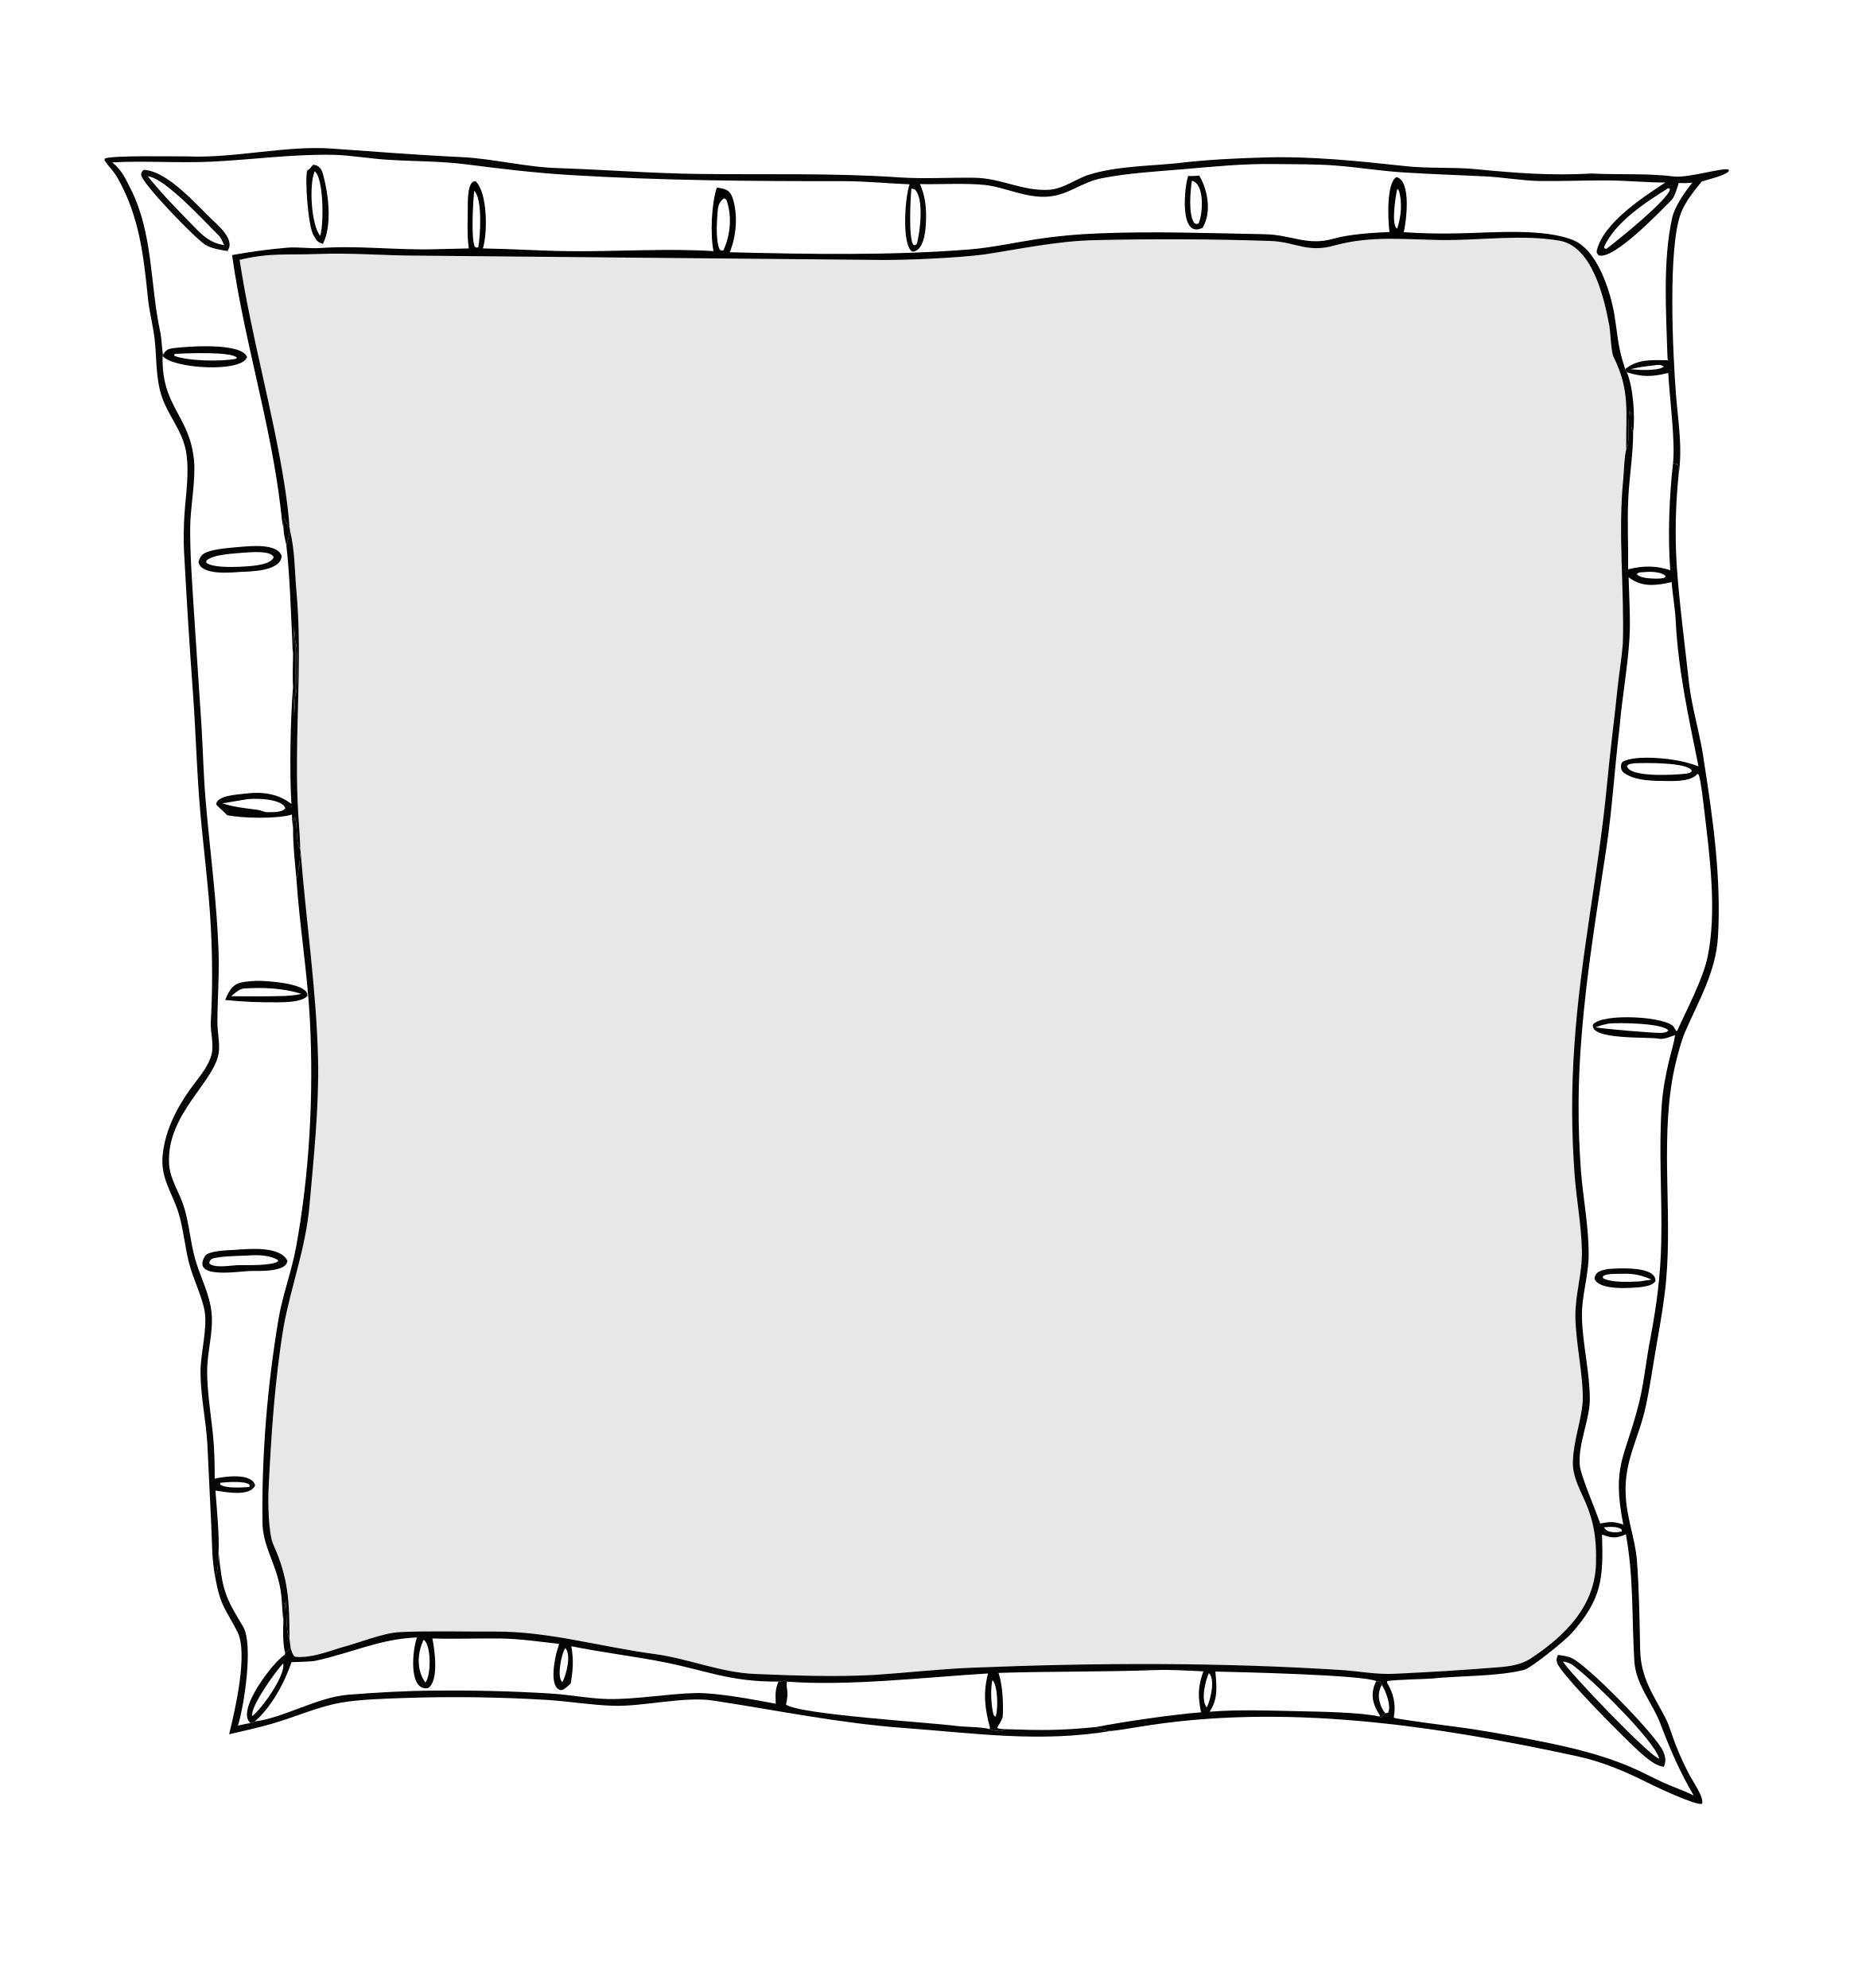
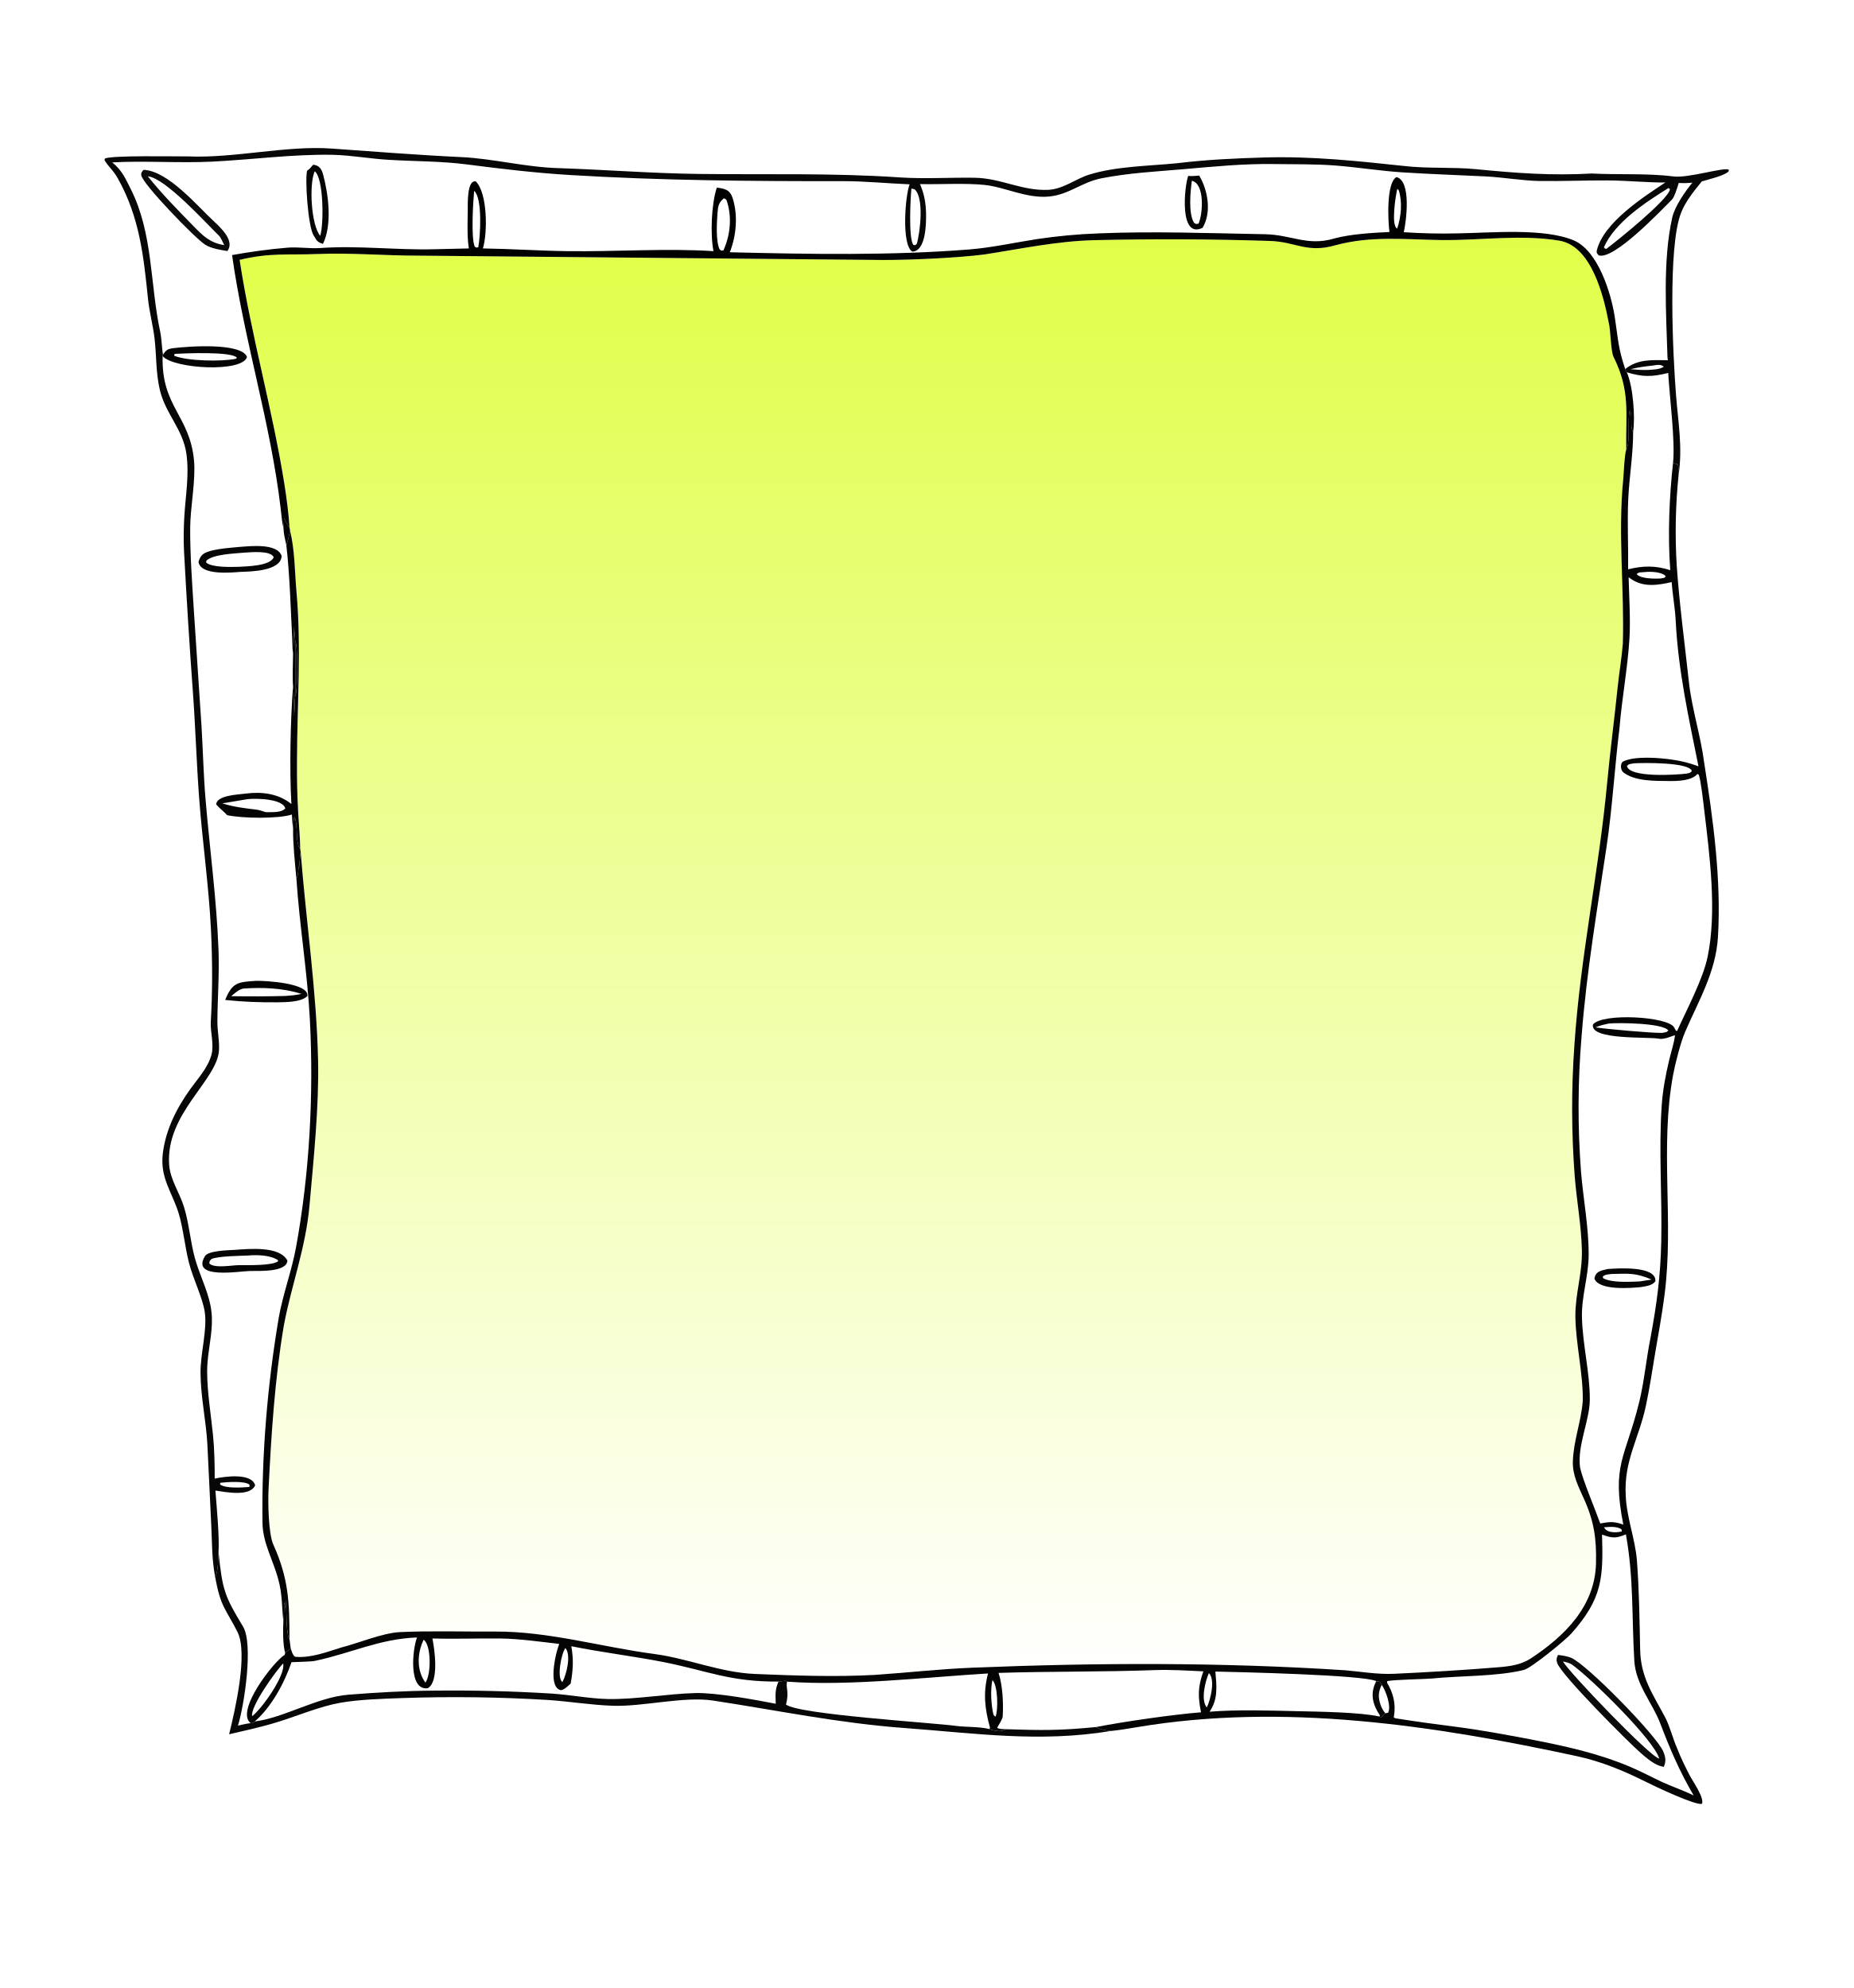
<svg xmlns="http://www.w3.org/2000/svg" preserveAspectRatio="none" overflow="visible" style="display: block;" width="155.384" height="166.709" viewBox="0 0 155.384 166.709" fill="none">
  <g id="grunge frame">
-     <path id="Vector" d="M116.493 19.454C116.368 18.555 116.212 15.3 117.088 14.849C118.341 15.187 117.909 18.522 117.693 19.472C119.209 19.574 120.73 19.607 122.249 19.569C125.062 19.525 129.507 19.096 132.004 20.185C133.983 21.08 135.062 24.544 135.373 26.526C135.665 28.383 135.641 29.128 136.257 30.949C136.296 31.036 136.338 31.154 136.392 31.222C136.916 32.394 137.105 34.929 136.923 36.206C136.615 35.868 136.92 34.775 136.642 34.433C136.431 35.062 136.702 37.168 136.343 37.701C136.178 38.264 136.155 39.56 136.091 40.203C135.636 44.793 136.196 49.402 136.057 53.992C135.959 55.21 135.748 56.423 135.623 57.637C135.346 60.33 134.989 63.031 134.736 65.724C134.043 73.097 132.491 80.222 131.998 87.628C131.735 91.298 131.744 94.982 132.026 98.651C132.191 100.737 132.57 102.686 132.624 104.805C132.675 106.818 132.064 108.46 132.08 110.387C132.098 112.634 132.749 115.277 132.7 117.483C132.569 119.213 131.916 120.827 131.869 122.576C131.838 123.727 132.354 124.694 132.816 125.73C133.652 127.585 133.858 129.075 133.808 131.103C133.722 134.699 131.177 137.204 128.357 139.063C127.542 139.6 126.61 139.732 125.664 139.809C122.747 140.05 119.818 140.222 116.894 140.36C115.515 140.425 114.141 140.185 112.772 140.064C102.355 139.385 91.918 139.426 81.491 139.85C78.751 139.962 76.035 140.273 73.302 140.456C70.002 140.636 66.583 140.511 63.28 140.373C60.416 140.257 57.657 139.069 54.861 138.7C50.43 138.116 45.988 136.791 41.495 136.819C38.931 136.835 36.087 136.743 33.537 136.864C32.085 136.933 30.035 137.796 28.612 138.155C27.374 138.541 26.066 139.047 24.78 138.936C24.572 138.918 24.415 138.364 24.37 138.221C24.34 137.957 24.306 137.695 24.268 137.433C24.269 134.357 24.195 132.362 22.916 129.526C22.5 128.603 22.462 125.983 22.515 124.883C22.738 120.326 23.033 115.702 23.789 111.195C24.418 107.78 25.629 104.693 25.948 101.093C26.291 97.21 26.753 92.79 26.667 88.9C26.539 83.105 25.663 77.254 25.206 71.438L25.168 71.172C25.168 70.314 25.048 69.061 25 68.171C24.919 66.713 24.886 65.252 24.9 63.792C24.911 59.036 25.28 54.365 24.855 49.597C24.703 47.894 24.727 46.183 24.32 44.504C24.319 44.448 24.283 44.292 24.271 44.231C24.061 43.993 23.98 43.734 23.814 43.454C23.801 43.723 23.794 44.033 23.765 44.297C23.646 43.836 23.59 43.145 23.534 42.661C22.698 35.5 20.461 28.538 19.457 21.39C20.917 21.125 22.575 20.895 24.058 20.773C24.95 20.688 25.955 20.862 26.839 20.8C30.056 20.573 33.229 20.985 36.447 20.9C37.401 20.875 38.355 20.856 39.309 20.833C39.255 20.489 39.222 20.141 39.21 19.793C39.19 19.087 39.204 18.342 39.217 17.634C39.226 17.135 39.13 15.075 39.888 15.214C40.879 16.167 40.888 19.523 40.486 20.832C42.865 20.868 45.2 21.03 47.607 21.062C51.541 21.114 55.939 20.807 59.818 21.061C59.543 19.648 59.639 17.119 60.099 15.729C60.771 15.832 61.2 15.886 61.438 16.653C61.879 18.07 61.736 19.784 61.185 21.153C67.798 21.316 74.726 21.441 81.311 20.915C83.106 20.771 85.143 20.329 86.95 20.049C88.661 19.793 90.384 19.634 92.111 19.571C96.699 19.378 101.47 19.558 106.062 19.642C108.251 19.683 109.587 20.648 111.799 20.018C113.17 19.627 115.078 19.524 116.493 19.454ZM60.099 15.729C59.639 17.119 59.543 19.648 59.818 21.061C55.939 20.807 51.541 21.114 47.607 21.062C45.2 21.03 42.865 20.868 40.486 20.832C40.888 19.523 40.879 16.167 39.888 15.214C39.13 15.075 39.226 17.135 39.217 17.634C39.204 18.342 39.19 19.087 39.21 19.793C39.222 20.141 39.255 20.489 39.309 20.833C38.355 20.856 37.401 20.875 36.447 20.9C33.229 20.985 30.056 20.573 26.839 20.8C25.955 20.862 24.95 20.688 24.058 20.773C22.575 20.895 20.917 21.125 19.457 21.39C20.461 28.538 22.698 35.5 23.534 42.661C23.59 43.145 23.646 43.836 23.765 44.297C23.794 44.033 23.801 43.723 23.814 43.454C23.98 43.734 24.061 43.993 24.271 44.231C24.214 43.152 24.011 41.653 23.84 40.575C22.838 34.284 21.048 28.099 20.089 21.79C22.665 21.176 24.103 21.4 26.584 21.301C29.48 21.186 32.183 21.436 35.038 21.437L74.068 21.801C76.316 21.805 80.266 21.627 82.506 21.341C85.581 20.87 88.605 20.216 91.73 20.14C96.624 20.023 101.578 20.045 106.473 20.204C108.653 20.275 109.583 21.26 111.985 20.56C114.964 19.755 117.861 20.087 120.892 20.131C124.129 20.164 127.55 19.639 130.752 20.184C133.438 20.641 134.451 24.827 134.878 27.057C135.04 27.673 135.041 29.446 135.28 29.926C136.709 32.804 136.292 34.616 136.343 37.701C136.702 37.168 136.431 35.062 136.642 34.433C136.92 34.775 136.615 35.868 136.923 36.206C137.105 34.929 136.916 32.394 136.392 31.222C136.338 31.154 136.296 31.036 136.257 30.949C135.641 29.128 135.665 28.383 135.373 26.526C135.062 24.544 133.983 21.08 132.004 20.185C129.507 19.096 125.062 19.525 122.249 19.569C120.73 19.607 119.209 19.574 117.693 19.472C117.909 18.522 118.341 15.187 117.088 14.849C116.212 15.3 116.368 18.555 116.493 19.454C115.078 19.524 113.17 19.627 111.799 20.018C109.587 20.648 108.251 19.683 106.062 19.642C101.47 19.558 96.699 19.378 92.111 19.571C90.384 19.634 88.661 19.793 86.95 20.049C85.143 20.329 83.106 20.771 81.311 20.915C74.726 21.441 67.798 21.316 61.185 21.153C61.736 19.784 61.879 18.07 61.438 16.653C61.2 15.886 60.771 15.832 60.099 15.729Z" fill="#E7E7E7" />
+     <path id="Vector" d="M116.493 19.454C116.368 18.555 116.212 15.3 117.088 14.849C118.341 15.187 117.909 18.522 117.693 19.472C119.209 19.574 120.73 19.607 122.249 19.569C125.062 19.525 129.507 19.096 132.004 20.185C133.983 21.08 135.062 24.544 135.373 26.526C135.665 28.383 135.641 29.128 136.257 30.949C136.296 31.036 136.338 31.154 136.392 31.222C136.916 32.394 137.105 34.929 136.923 36.206C136.615 35.868 136.92 34.775 136.642 34.433C136.431 35.062 136.702 37.168 136.343 37.701C136.178 38.264 136.155 39.56 136.091 40.203C135.636 44.793 136.196 49.402 136.057 53.992C135.959 55.21 135.748 56.423 135.623 57.637C135.346 60.33 134.989 63.031 134.736 65.724C134.043 73.097 132.491 80.222 131.998 87.628C131.735 91.298 131.744 94.982 132.026 98.651C132.191 100.737 132.57 102.686 132.624 104.805C132.675 106.818 132.064 108.46 132.08 110.387C132.098 112.634 132.749 115.277 132.7 117.483C132.569 119.213 131.916 120.827 131.869 122.576C131.838 123.727 132.354 124.694 132.816 125.73C133.652 127.585 133.858 129.075 133.808 131.103C133.722 134.699 131.177 137.204 128.357 139.063C127.542 139.6 126.61 139.732 125.664 139.809C122.747 140.05 119.818 140.222 116.894 140.36C115.515 140.425 114.141 140.185 112.772 140.064C102.355 139.385 91.918 139.426 81.491 139.85C78.751 139.962 76.035 140.273 73.302 140.456C70.002 140.636 66.583 140.511 63.28 140.373C60.416 140.257 57.657 139.069 54.861 138.7C50.43 138.116 45.988 136.791 41.495 136.819C38.931 136.835 36.087 136.743 33.537 136.864C32.085 136.933 30.035 137.796 28.612 138.155C27.374 138.541 26.066 139.047 24.78 138.936C24.572 138.918 24.415 138.364 24.37 138.221C24.34 137.957 24.306 137.695 24.268 137.433C24.269 134.357 24.195 132.362 22.916 129.526C22.5 128.603 22.462 125.983 22.515 124.883C22.738 120.326 23.033 115.702 23.789 111.195C24.418 107.78 25.629 104.693 25.948 101.093C26.291 97.21 26.753 92.79 26.667 88.9C26.539 83.105 25.663 77.254 25.206 71.438L25.168 71.172C25.168 70.314 25.048 69.061 25 68.171C24.919 66.713 24.886 65.252 24.9 63.792C24.911 59.036 25.28 54.365 24.855 49.597C24.703 47.894 24.727 46.183 24.32 44.504C24.319 44.448 24.283 44.292 24.271 44.231C24.061 43.993 23.98 43.734 23.814 43.454C23.801 43.723 23.794 44.033 23.765 44.297C23.646 43.836 23.59 43.145 23.534 42.661C22.698 35.5 20.461 28.538 19.457 21.39C20.917 21.125 22.575 20.895 24.058 20.773C24.95 20.688 25.955 20.862 26.839 20.8C30.056 20.573 33.229 20.985 36.447 20.9C37.401 20.875 38.355 20.856 39.309 20.833C39.255 20.489 39.222 20.141 39.21 19.793C39.19 19.087 39.204 18.342 39.217 17.634C39.226 17.135 39.13 15.075 39.888 15.214C40.879 16.167 40.888 19.523 40.486 20.832C42.865 20.868 45.2 21.03 47.607 21.062C51.541 21.114 55.939 20.807 59.818 21.061C59.543 19.648 59.639 17.119 60.099 15.729C60.771 15.832 61.2 15.886 61.438 16.653C61.879 18.07 61.736 19.784 61.185 21.153C67.798 21.316 74.726 21.441 81.311 20.915C83.106 20.771 85.143 20.329 86.95 20.049C88.661 19.793 90.384 19.634 92.111 19.571C96.699 19.378 101.47 19.558 106.062 19.642C108.251 19.683 109.587 20.648 111.799 20.018C113.17 19.627 115.078 19.524 116.493 19.454ZM60.099 15.729C59.639 17.119 59.543 19.648 59.818 21.061C55.939 20.807 51.541 21.114 47.607 21.062C45.2 21.03 42.865 20.868 40.486 20.832C40.888 19.523 40.879 16.167 39.888 15.214C39.13 15.075 39.226 17.135 39.217 17.634C39.204 18.342 39.19 19.087 39.21 19.793C39.222 20.141 39.255 20.489 39.309 20.833C38.355 20.856 37.401 20.875 36.447 20.9C33.229 20.985 30.056 20.573 26.839 20.8C25.955 20.862 24.95 20.688 24.058 20.773C22.575 20.895 20.917 21.125 19.457 21.39C20.461 28.538 22.698 35.5 23.534 42.661C23.59 43.145 23.646 43.836 23.765 44.297C23.794 44.033 23.801 43.723 23.814 43.454C23.98 43.734 24.061 43.993 24.271 44.231C24.214 43.152 24.011 41.653 23.84 40.575C22.838 34.284 21.048 28.099 20.089 21.79C22.665 21.176 24.103 21.4 26.584 21.301C29.48 21.186 32.183 21.436 35.038 21.437L74.068 21.801C76.316 21.805 80.266 21.627 82.506 21.341C85.581 20.87 88.605 20.216 91.73 20.14C96.624 20.023 101.578 20.045 106.473 20.204C108.653 20.275 109.583 21.26 111.985 20.56C114.964 19.755 117.861 20.087 120.892 20.131C124.129 20.164 127.55 19.639 130.752 20.184C133.438 20.641 134.451 24.827 134.878 27.057C135.04 27.673 135.041 29.446 135.28 29.926C136.709 32.804 136.292 34.616 136.343 37.701C136.702 37.168 136.431 35.062 136.642 34.433C136.92 34.775 136.615 35.868 136.923 36.206C137.105 34.929 136.916 32.394 136.392 31.222C136.338 31.154 136.296 31.036 136.257 30.949C135.641 29.128 135.665 28.383 135.373 26.526C135.062 24.544 133.983 21.08 132.004 20.185C129.507 19.096 125.062 19.525 122.249 19.569C120.73 19.607 119.209 19.574 117.693 19.472C117.909 18.522 118.341 15.187 117.088 14.849C116.212 15.3 116.368 18.555 116.493 19.454C115.078 19.524 113.17 19.627 111.799 20.018C109.587 20.648 108.251 19.683 106.062 19.642C101.47 19.558 96.699 19.378 92.111 19.571C90.384 19.634 88.661 19.793 86.95 20.049C85.143 20.329 83.106 20.771 81.311 20.915C74.726 21.441 67.798 21.316 61.185 21.153C61.736 19.784 61.879 18.07 61.438 16.653C61.2 15.886 60.771 15.832 60.099 15.729Z" fill="url(#paint0_linear_0_136)" />
    <path id="Vector_2" d="M116.493 19.454C116.368 18.555 116.212 15.3 117.088 14.849C118.341 15.187 117.909 18.522 117.693 19.472C119.209 19.574 120.73 19.607 122.249 19.569C125.062 19.525 129.507 19.096 132.004 20.185C133.983 21.08 135.062 24.544 135.373 26.526C135.665 28.383 135.641 29.128 136.257 30.949C136.296 31.036 136.338 31.154 136.392 31.222C136.916 32.394 137.105 34.929 136.923 36.206C136.615 35.868 136.92 34.775 136.642 34.433C136.431 35.062 136.702 37.168 136.343 37.701C136.292 34.616 136.709 32.804 135.28 29.926C135.041 29.446 135.04 27.673 134.878 27.057C134.451 24.827 133.438 20.641 130.752 20.184C127.55 19.639 124.129 20.164 120.892 20.131C117.861 20.087 114.964 19.755 111.985 20.56C109.583 21.26 108.653 20.275 106.473 20.204C101.578 20.045 96.624 20.023 91.73 20.14C88.605 20.216 85.581 20.87 82.506 21.341C80.266 21.627 76.316 21.805 74.068 21.801L35.038 21.437C32.183 21.436 29.48 21.186 26.584 21.301C24.103 21.4 22.665 21.176 20.089 21.79C21.048 28.099 22.838 34.284 23.84 40.575C24.011 41.653 24.214 43.152 24.271 44.231C24.061 43.993 23.98 43.734 23.814 43.454C23.801 43.723 23.794 44.033 23.765 44.297C23.646 43.836 23.59 43.145 23.534 42.661C22.698 35.5 20.461 28.538 19.457 21.39C20.917 21.125 22.575 20.895 24.058 20.773C24.95 20.688 25.955 20.862 26.839 20.8C30.056 20.573 33.229 20.985 36.447 20.9C37.401 20.875 38.355 20.856 39.309 20.833C39.255 20.489 39.222 20.141 39.21 19.793C39.19 19.087 39.204 18.342 39.217 17.634C39.226 17.135 39.13 15.075 39.888 15.214C40.879 16.167 40.888 19.523 40.486 20.832C42.865 20.868 45.2 21.03 47.607 21.062C51.541 21.114 55.939 20.807 59.818 21.061C59.543 19.648 59.639 17.119 60.099 15.729C60.771 15.832 61.2 15.886 61.438 16.653C61.879 18.07 61.736 19.784 61.185 21.153C67.798 21.316 74.726 21.441 81.311 20.915C83.106 20.771 85.143 20.329 86.95 20.049C88.661 19.793 90.384 19.634 92.111 19.571C96.699 19.378 101.47 19.558 106.062 19.642C108.251 19.683 109.587 20.648 111.799 20.018C113.17 19.627 115.078 19.524 116.493 19.454ZM60.654 20.995C61.219 19.735 61.392 18.248 60.936 16.845C60.893 16.712 60.8 16.675 60.691 16.629C60.255 16.986 60.196 17.293 60.155 17.865C60.096 18.685 60.002 20.171 60.328 20.909C60.521 21.045 60.416 21.016 60.654 20.995ZM40.098 20.734C40.278 19.833 40.462 16.591 39.751 16.009C39.666 16.886 39.479 19.963 39.8 20.676C39.979 20.795 39.883 20.768 40.098 20.734ZM117.143 19.162C117.472 18.154 117.586 16.994 117.279 15.966L117.149 15.834C117.019 16.334 116.6 18.963 117.143 19.162Z" fill="black" />
    <path id="Vector_3" d="M12.037 14.242C14.085 14.325 16.528 17.26 17.946 18.573C18.544 19.127 19.696 20.212 19.066 21.051C18.475 20.958 17.72 20.844 17.21 20.525C16.36 19.994 11.919 15.397 11.841 14.687C11.817 14.464 11.905 14.398 12.037 14.242ZM18.798 20.555C18.716 20.37 18.5 19.904 18.377 19.784C17.233 18.673 13.848 14.914 12.395 14.786C13.539 16.23 14.925 17.632 16.21 18.95C17.026 19.786 17.607 20.367 18.798 20.555Z" fill="black" fill-opacity="0.957" />
    <path id="Vector_4" d="M20.082 45.863C20.974 45.799 23.259 45.53 23.614 46.626C23.545 47.889 21.06 47.928 20.177 47.956C19.325 48.024 16.816 48.26 16.642 47.118C16.71 46.908 16.773 46.731 16.923 46.563C17.401 46.03 19.338 45.945 20.082 45.863ZM20.02 47.531C20.743 47.487 22.649 47.463 22.95 46.729C22.686 46.132 21.014 46.315 20.437 46.346C19.617 46.425 17.861 46.473 17.295 47.024L17.289 47.178C17.788 47.603 19.362 47.547 20.02 47.531Z" fill="black" fill-opacity="0.976" />
    <path id="Vector_5" d="M19.675 104.811C20.86 104.73 23.456 104.463 24.097 105.713C24.034 106.693 21.738 106.573 20.98 106.581C20.059 106.595 15.99 107.321 17.183 105.338C17.465 104.867 19.136 104.847 19.675 104.811ZM20.043 106.092C20.73 106.087 22.813 106.151 23.312 105.769L23.295 105.666C22.632 105.237 21.538 105.22 20.77 105.287C20.04 105.317 18.362 105.329 17.738 105.572C17.54 105.798 17.594 105.672 17.548 105.949C17.973 106.384 19.423 106.096 20.043 106.092Z" fill="black" fill-opacity="0.98" />
    <path id="Vector_6" d="M21.485 82.249C22.23 82.237 25.939 82.428 25.768 83.528C25.251 84.048 23.97 84.036 23.26 84.052C21.662 84.057 20.466 84.019 18.879 83.855C19.482 82.347 19.98 82.357 21.485 82.249ZM19.384 83.538C20.88 83.563 22.376 83.558 23.872 83.52C24.425 83.483 24.736 83.462 25.275 83.347C23.737 82.849 21.966 82.783 20.365 82.901C19.95 83.024 19.721 83.261 19.384 83.538Z" fill="black" fill-opacity="0.984" />
    <path id="Vector_7" d="M26.247 13.816C26.737 13.845 26.96 14.16 27.082 14.606C27.542 16.295 27.867 18.845 27.075 20.453C26.561 20.274 26.588 20.209 26.294 19.744C25.817 18.989 25.549 14.91 25.755 14.307C25.989 14.137 26.009 14.107 26.197 13.877L26.247 13.816ZM26.845 19.776C27.158 18.833 27.142 14.919 26.384 14.362C25.894 15.507 26.092 18.865 26.845 19.776Z" fill="black" fill-opacity="0.973" />
    <path id="Vector_8" d="M99.619 14.749C99.901 14.787 100.253 14.745 100.542 14.724C101.277 15.959 101.596 17.818 100.825 19.102C98.84 20.076 99.296 15.634 99.619 14.749ZM100.485 18.75C100.862 17.923 101.014 15.401 99.925 15.16C99.804 16.039 99.618 17.895 100.109 18.684C100.336 18.816 100.216 18.791 100.485 18.75Z" fill="black" fill-opacity="0.973" />
    <path id="Vector_9" d="M136.343 37.701C136.701 37.168 136.43 35.062 136.641 34.433C136.92 34.774 136.614 35.868 136.923 36.206C136.933 37.984 136.601 39.995 136.515 41.794C136.42 43.78 136.529 45.768 136.502 47.742C137.751 47.429 138.812 47.419 140.035 47.814C139.817 44.939 139.949 41.702 140.266 38.83C140.381 38.864 140.53 38.923 140.639 38.912C140.777 39.153 140.675 39.432 140.735 39.809C140.478 42.319 140.424 44.847 140.573 47.366C140.787 50.555 141.255 54.031 141.602 57.227C141.836 59.378 142.597 61.756 142.874 63.929C143.625 68.71 144.32 73.714 144.035 78.555C143.862 81.498 142.414 83.916 141.284 86.524C140.91 87.388 140.449 89.191 140.271 90.15C139.152 96.212 140.346 102.436 139.558 108.559C139.339 110.272 139.049 111.823 138.761 113.514C138.506 115.013 138.316 116.353 137.998 117.857C137.407 120.655 136.133 122.481 136.302 125.423C136.367 127.212 137.101 129.088 137.238 130.849C137.429 133.297 137.458 135.899 137.511 138.34C137.56 140.687 138.577 142.057 139.615 144.029C140.009 144.778 140.256 145.82 140.608 146.604C140.909 147.386 141.264 148.098 141.643 148.84C141.9 149.344 142.908 150.757 142.694 151.261C142.175 151.432 138.72 149.786 138.055 149.452C136.186 148.514 134.285 147.718 132.223 147.272C120.229 144.679 107.579 142.779 95.356 144.832C94.647 144.95 93.831 145.09 93.128 145.156C92.684 145.084 92.275 145.062 91.906 144.823C94.25 144.365 98.329 143.779 100.694 143.589C100.427 142.243 100.424 141.465 100.89 140.156C99.596 140.095 98.146 140.002 96.858 140.049C92.482 140.21 88.092 140.149 83.719 140.285C84.063 141.335 84.135 142.822 84.068 143.93C84.053 144.17 83.731 144.648 83.6 144.886C83.778 145.011 84.092 144.994 84.327 145.006C83.96 145.284 83.348 145.146 82.941 144.993L83.005 144.894C82.558 143.27 82.414 141.961 82.836 140.333C77.538 140.649 71.145 141.411 65.991 141.018C65.782 140.93 65.869 140.946 65.63 140.972L65.267 141.012C61.194 141.042 59.352 140.115 55.616 139.375C53.2 138.897 50.448 138.567 47.898 138.048C48.102 139.183 48.044 140.048 47.846 141.176C47.577 141.417 47.367 141.668 47.028 141.736C46.007 141.536 46.493 139.147 46.704 138.419C46.759 138.23 46.818 138.041 46.881 137.855C45.332 137.676 43.512 137.419 41.964 137.4C40.045 137.376 38.187 137.458 36.252 137.397C36.444 138.32 36.824 141.029 35.867 141.568C34.227 141.808 34.574 138.313 34.961 137.314C31.837 137.424 29.378 138.653 26.403 139.278C26.1 139.341 24.812 139.373 24.44 139.387C23.858 141.109 22.754 143.16 21.36 144.355C21.152 144.499 21.241 144.482 21.017 144.5C19.686 143.488 22.99 139.278 23.872 138.767L23.907 138.591C24.046 138.426 24.145 138.499 24.37 138.221C24.415 138.363 24.572 138.918 24.779 138.936C26.066 139.047 27.374 138.541 28.612 138.155C30.035 137.796 32.085 136.933 33.536 136.864C36.087 136.743 38.931 136.835 41.495 136.818C45.988 136.791 50.43 138.116 54.861 138.7C57.657 139.068 60.416 140.257 63.28 140.373C66.582 140.511 70.002 140.635 73.302 140.456C76.035 140.273 78.751 139.961 81.491 139.85C91.918 139.426 102.354 139.385 112.771 140.064C114.14 140.184 115.514 140.425 116.894 140.36C119.818 140.222 122.746 140.05 125.663 139.809C126.609 139.732 127.541 139.6 128.357 139.063C131.177 137.204 133.722 134.699 133.808 131.103C133.858 129.075 133.652 127.584 132.816 125.73C132.354 124.694 131.837 123.727 131.868 122.576C131.915 120.826 132.568 119.213 132.699 117.483C132.749 115.277 132.098 112.634 132.08 110.387C132.064 108.46 132.675 106.818 132.624 104.805C132.57 102.686 132.191 100.737 132.025 98.65C131.744 94.982 131.735 91.297 131.998 87.628C132.491 80.222 134.043 73.097 134.736 65.724C134.989 63.031 135.345 60.329 135.623 57.637C135.748 56.423 135.959 55.209 136.057 53.991C136.196 49.402 135.636 44.793 136.091 40.203C136.154 39.56 136.177 38.264 136.343 37.701ZM138.37 112.232C138.904 109.351 139.219 107.037 139.28 104.086C139.359 100.243 139.054 96.469 139.323 92.632C139.413 91.367 139.652 90.127 139.943 88.894C140.088 88.275 140.368 87.424 140.431 86.82C140.301 86.813 139.56 87.2 139.089 87.105C138.193 86.924 133.277 87.242 133.554 85.91C134.357 84.923 139.846 85.236 140.359 86.155L140.518 86.436L140.608 86.455C141.413 84.669 142.773 82.113 143.161 80.259C143.958 76.463 143.342 71.772 142.881 67.921C142.798 67.23 142.616 65.525 142.429 64.978L142.32 64.895C141.849 65.47 140.691 65.503 139.933 65.495C138.783 65.482 137.068 65.528 136.103 64.77C135.84 64.562 135.831 63.978 136.094 63.851C137.086 63.373 139.115 63.548 140.162 63.696C140.927 63.799 141.678 63.989 142.401 64.262C141.571 60.137 140.697 56.224 140.488 52.015C140.436 50.97 140.225 49.869 140.154 48.815C139.023 49.063 137.858 49.272 136.806 48.59C136.717 48.532 136.63 48.471 136.544 48.407C136.583 50.014 136.71 51.951 136.614 53.538C136.464 56.032 135.977 58.587 135.775 61.083C135.378 64.299 135.171 67.81 134.698 70.981C133.897 76.357 133.026 81.436 132.602 86.88C132.279 90.675 132.264 94.491 132.555 98.289C132.748 100.606 133.201 102.91 133.194 105.238C133.189 106.983 132.597 108.672 132.629 110.417C132.672 112.702 133.302 115.1 133.29 117.372C133.282 119.11 132.221 121.233 132.472 123.06C132.696 124.112 133.727 126.523 134.164 127.754C134.981 127.607 135.293 127.572 136.098 127.849C135.098 122.778 136.277 122.276 137.436 117.557C137.842 115.907 138.033 113.891 138.37 112.232ZM115.386 140.976C114.332 140.45 103.724 140.213 101.899 140.173C102.001 141.418 102.139 142.459 101.413 143.541C103.854 143.343 106.416 143.445 108.872 143.498C110.479 143.532 114.113 143.585 115.642 143.944C115.966 144.108 115.792 143.872 116.144 143.674L116.379 143.625C116.667 143.097 116.183 141.756 115.842 141.284L115.695 141.038L115.386 140.976ZM47.398 138.2C47.052 138.692 46.666 140.698 47.15 141.056C47.504 140.419 47.905 138.75 47.398 138.2ZM139.241 48.508C139.519 48.452 139.522 48.503 139.655 48.332C139.376 47.943 138.316 47.914 137.861 47.977C137.502 48.009 137.462 47.953 137.216 48.132C137.484 48.542 138.769 48.541 139.241 48.508ZM135.971 128.424L135.949 128.25C135.569 127.975 134.948 128.039 134.479 128.075C134.741 128.574 135.489 128.532 135.971 128.424ZM101.177 143.182C101.497 142.55 101.908 140.822 101.351 140.304C101.04 141.004 100.66 142.576 101.177 143.182ZM35.664 141.097C36.161 140.469 36.164 137.918 35.516 137.505C34.979 138.625 34.909 140.054 35.664 141.097ZM83.473 143.95C83.698 143.331 83.663 141.349 83.207 140.884C83.02 141.673 83.096 142.994 83.293 143.794C83.389 143.906 83.351 143.891 83.473 143.95ZM134.889 85.831C134.429 85.929 134.215 85.969 133.77 86.153C134.63 86.291 138.472 86.633 139.343 86.617C139.639 86.553 139.708 86.595 139.873 86.413C139.412 85.782 135.665 85.752 134.889 85.831ZM23.739 139.496C23.14 140.093 20.966 143.129 21.138 143.914C21.934 143.326 23.966 140.475 23.739 139.496ZM136.315 128.665C135.497 129.017 135.167 128.997 134.315 128.687C134.422 132.321 134.347 134.048 131.738 136.987C131.254 137.532 128.38 139.886 127.762 140.038C125.475 140.6 122.453 140.512 120.041 140.758C119.532 140.81 116.961 140.843 116.301 140.974C116.298 141.022 116.296 141.069 116.293 141.117C116.809 141.955 117.039 142.9 116.874 143.873C116.844 144.049 116.847 144.045 117.039 144.099C118.699 144.364 120.422 144.596 122.089 144.809C124.198 145.079 126.209 145.462 128.293 145.852C131.206 146.423 133.931 147.002 136.684 148.167C137.603 148.556 138.447 149.014 139.348 149.433C140.194 149.826 141.171 150.148 141.997 150.565C140.783 148.474 140.042 146.741 139.186 144.496C138.541 142.803 137.141 141.274 137.021 139.278C136.802 135.616 136.977 132.311 136.315 128.665ZM136.983 64.011C136.666 64.079 136.598 64.037 136.404 64.224C136.566 65.246 140.596 64.976 141.391 64.873C141.704 64.799 141.647 64.86 141.844 64.664C141.668 63.914 137.798 63.959 136.983 64.011Z" fill="black" fill-opacity="0.984" />
    <path id="Vector_10" d="M134.797 106.416C135.675 106.349 138.889 106.141 138.788 107.442C138.514 107.815 138.047 107.842 137.591 107.931C136.704 108.02 134.08 108.233 133.679 107.234C133.763 106.598 134.243 106.549 134.797 106.416ZM137.479 107.457L138.47 107.299C137.114 106.728 136.602 106.803 135.142 106.831C134.861 106.866 134.583 106.863 134.38 107.046L134.408 107.19C135.152 107.587 136.633 107.491 137.479 107.457Z" fill="black" fill-opacity="0.976" />
    <path id="Vector_11" d="M130.62 138.78C130.987 138.822 131.344 138.872 131.693 139.005C132.993 139.502 138.917 145.574 139.451 146.88C139.646 147.355 139.698 147.692 139.495 148.165C139.351 148.138 139.206 148.106 139.07 148.052C138.526 147.838 137.99 147.379 137.553 146.997C136.48 146.056 130.907 140.475 130.556 139.46C130.462 139.19 130.503 139.033 130.62 138.78ZM139.105 147.47C138.72 145.961 133.365 140.699 131.8 139.594C131.599 139.452 131.284 139.371 131.035 139.328C131.564 140.252 138.388 147.376 139.105 147.47Z" fill="black" fill-opacity="0.957" />
    <path id="Vector_12" d="M115.387 140.976L115.696 141.038L115.844 141.285C115.564 141.862 115.527 142.296 115.734 142.924C115.822 143.199 115.962 143.453 116.146 143.675C115.793 143.873 115.967 144.109 115.643 143.944L115.697 143.856C115.069 142.922 114.845 142.005 115.387 140.976Z" fill="black" fill-opacity="0.969" />
    <path id="Vector_13" d="M18.027 132.196C17.751 130.609 17.791 129.55 17.715 127.965L17.385 121.09C17.272 119.106 16.831 117.199 16.811 115.15C16.794 113.506 17.399 111.481 17.162 109.986C16.973 108.794 16.171 107.195 15.838 105.874C15.51 104.577 15.343 102.912 14.976 101.733C14.421 99.946 13.393 98.769 13.654 96.692C13.904 94.707 14.812 92.915 15.976 91.298C16.618 90.406 17.431 89.535 17.727 88.461C17.964 87.598 17.625 86.523 17.671 85.716C17.821 83.091 17.815 80.625 17.689 77.997C17.51 74.281 16.969 70.607 16.695 66.909C16.474 63.935 16.387 60.951 16.167 57.966C15.88 54.065 15.639 50.126 15.428 46.219C15.378 45.295 15.401 44.139 15.46 43.21C15.57 41.459 15.873 39.814 15.628 38.053C15.343 35.997 13.872 34.702 13.401 32.696C13.058 31.232 13.129 29.883 12.962 28.418C12.841 27.356 12.515 26.111 12.409 25.07C12.039 21.458 11.7 18.224 9.891 14.981C9.477 14.239 9.095 14.003 8.758 13.418L8.797 13.296C9.317 13.013 14.808 13.123 15.812 13.117C19.666 13.276 23.993 12.188 27.801 12.457C31.397 12.71 35.052 13.006 38.673 13.173C41.314 13.295 44.127 14.031 46.843 14.099C50.744 14.23 54.664 14.537 58.566 14.586C64.211 14.658 69.809 14.491 75.448 14.877C77.436 15.013 79.682 14.876 81.694 14.905C83.946 14.937 85.681 16.03 87.923 15.917C89.178 15.839 90.193 14.995 91.305 14.647C93.553 13.944 96.31 13.921 98.637 13.693C101.129 13.389 103.554 13.275 106.054 13.204C110.024 13.093 113.793 13.499 117.725 13.919C119.676 14.148 121.815 13.997 123.749 14.187C127.091 14.516 130.089 14.742 133.457 14.55C135.618 14.668 138.161 14.516 140.291 14.796C141.529 14.958 144.492 14.011 144.939 14.224L144.937 14.36C144.612 14.734 143.231 15.042 142.68 15.213C142.024 16.024 141.305 16.89 140.929 17.875C139.819 20.776 140.252 29.724 140.518 33.124C140.697 35.409 141.078 37.498 140.736 39.809C140.676 39.432 140.777 39.154 140.639 38.912C140.53 38.923 140.382 38.864 140.266 38.83C140.463 36.99 139.983 33.39 139.863 31.274C138.48 31.619 137.725 31.619 136.393 31.222C136.338 31.154 136.296 31.036 136.257 30.949C137.32 30.09 138.51 30.195 139.831 30.207C139.827 30.175 139.803 29.996 139.802 29.971C139.691 26.276 139.391 21.857 140.199 18.247C140.413 17.291 141.315 16.015 141.889 15.316C141.414 15.358 141.226 15.365 140.742 15.343C140.652 15.662 140.387 16.525 140.181 16.731C139.228 17.686 135.305 21.828 134.035 21.415C133.926 21.286 133.828 21.21 133.877 21.004C134.434 18.647 137.883 16.46 139.622 15.304C138.154 15.317 136.36 15.137 134.802 15.13C132.88 15.12 130.975 15.203 129.078 15.178C127.697 15.159 126.002 14.866 124.563 14.794C122.235 14.678 119.886 14.603 117.562 14.453C115.745 14.336 113.833 14.027 112.004 13.884C110.265 13.748 108.547 13.782 106.814 13.757C104.195 13.72 101.798 13.967 99.2 14.19C96.892 14.389 94.666 14.501 92.376 14.946C90.665 15.279 89.648 16.319 87.951 16.481C86.068 16.662 84.266 15.688 82.553 15.509C80.913 15.338 78.841 15.476 77.131 15.437C77.483 16.235 77.625 17.025 77.641 17.897C77.656 18.721 77.636 21.078 76.483 21.099C75.561 20.534 75.896 16.365 76.262 15.456C74.449 15.385 72.516 15.19 70.724 15.192C63.039 15.2 55.406 15.143 47.73 14.673C44.808 14.494 42.007 14.157 39.108 13.784C36.98 13.51 34.811 13.537 32.673 13.406C31.16 13.331 29.41 13.013 27.916 12.983C24.592 12.916 21.133 13.389 17.795 13.554C15.027 13.691 12.138 13.465 9.41 13.618C10.222 14.28 10.504 14.937 10.975 15.878C12.837 19.596 12.573 23.795 13.421 27.771C13.556 28.405 13.565 29.101 13.659 29.741L13.636 29.864C13.512 34.104 15.922 34.839 16.268 38.631C16.418 40.276 15.953 42.58 15.945 44.256C15.933 46.492 16.108 48.871 16.248 51.105L16.9 60.982C17.02 62.999 17.065 65.018 17.234 67.032C17.587 71.242 18.163 75.425 18.32 79.652C18.396 81.666 18.24 83.647 18.226 85.655C18.221 86.451 18.402 87.246 18.363 88.041C18.238 90.594 13.897 93.329 14.18 97.648C14.263 98.921 15.05 99.998 15.419 101.188C15.857 102.596 15.951 104.087 16.341 105.507C16.701 106.816 17.354 108.083 17.632 109.399C17.781 110.106 17.798 110.801 17.733 111.52C17.627 112.695 17.361 113.87 17.367 115.051C17.377 116.807 17.681 118.576 17.856 120.321C17.977 121.536 18.002 122.772 18.002 123.992C18.827 123.813 21.1 123.487 21.392 124.554C20.971 125.541 18.907 125.117 18.06 124.996C18.165 126.345 18.403 128.871 18.322 130.15C18.281 130.667 18.32 131.847 18.027 132.196ZM76.86 20.458C77.152 19.493 77.49 16.545 76.674 15.871L76.413 15.81C76.331 16.632 76.163 19.914 76.565 20.528L76.711 20.568L76.86 20.458ZM20.903 124.695L20.927 124.512C20.554 124.158 18.981 124.288 18.468 124.343L18.459 124.497C19.001 124.84 20.26 124.737 20.903 124.695ZM134.675 20.871C135.563 20.21 139.898 16.721 140.01 15.871C139.893 15.777 139.947 15.794 139.869 15.777C137.968 16.968 135.415 18.617 134.475 20.726L134.534 20.833L134.675 20.871ZM136.695 30.961C137.272 31.009 137.653 31.04 138.229 31.02C138.66 30.986 139.085 30.989 139.46 30.776L139.487 30.734L139.471 30.735C139.25 30.552 138.965 30.585 138.68 30.64C137.93 30.727 137.432 30.782 136.695 30.961Z" fill="black" fill-opacity="0.969" />
    <path id="Vector_14" d="M18.322 130.15C18.647 133.372 18.853 133.882 20.371 136.39C21.263 137.863 20.482 142.99 19.951 144.706C20.307 144.627 20.655 144.537 21.018 144.5C21.241 144.483 21.153 144.5 21.36 144.356C23.799 144.057 26.6 142.319 29.216 142.113C31.63 141.924 33.936 141.791 36.361 141.772C39.657 141.734 42.954 141.816 46.245 142.019C47.802 142.12 49.42 142.443 50.958 142.475C53.29 142.523 56.005 142.027 58.333 141.975C60.051 141.938 63.258 142.525 65.039 142.873C65.02 142.119 64.963 141.713 65.267 141.012L65.63 140.973C65.869 140.947 65.783 140.93 65.991 141.018C65.847 141.515 66.194 141.843 65.895 142.937C66.922 143.773 78.246 144.464 80.203 144.735C80.897 144.832 82.193 144.789 82.941 144.993C83.348 145.146 83.961 145.284 84.327 145.006C87.418 145.11 88.858 145.12 91.906 144.824C92.275 145.062 92.685 145.084 93.128 145.157C87.165 146.147 81.763 145.345 75.837 144.908C70.287 144.498 65.249 143.437 59.781 142.605C57.339 142.233 53.925 143.126 51.395 143.042C49.551 142.981 47.796 142.682 45.976 142.558C41.894 142.308 37.802 142.255 33.715 142.396C32.077 142.456 30.136 142.509 28.535 142.79C26.844 143.087 24.969 143.877 23.316 144.393C21.944 144.821 20.608 145.107 19.21 145.431C19.702 143.418 20.819 138.655 19.909 136.851C18.911 134.872 18.512 134.829 18.027 132.196C18.32 131.847 18.281 130.667 18.322 130.15Z" fill="black" fill-opacity="0.969" />
    <path id="Vector_15" d="M24.849 73.664C25.018 73.445 25.019 72.88 25.046 72.572L25.065 72.788C25.111 72.592 25.15 71.799 25.207 71.439C25.664 77.255 26.54 83.107 26.668 88.902C26.754 92.792 26.292 97.211 25.948 101.095C25.63 104.694 24.419 107.781 23.79 111.197C23.034 115.703 22.739 120.327 22.516 124.884C22.462 125.984 22.501 128.604 22.917 129.527C24.196 132.363 24.27 134.358 24.269 137.434C23.975 137.112 24.023 134.853 23.967 134.16C23.959 134.334 23.967 134.673 23.91 134.816L23.801 134.35C23.83 134.893 23.816 135.437 23.757 135.977C23.621 134.755 23.681 133.692 23.328 132.432C22.916 130.865 22.032 129.395 22.008 127.733C21.924 122.016 22.422 116.094 23.376 110.462C23.727 108.506 24.462 106.545 24.818 104.601C25.955 98.399 26.309 91.764 25.978 85.47C25.77 81.508 25.109 77.598 24.849 73.664Z" fill="black" fill-opacity="0.984" />
    <path id="Vector_16" d="M24.32 44.504C24.727 46.183 24.703 47.895 24.855 49.597C25.28 54.365 24.911 59.037 24.9 63.792C24.886 65.253 24.919 66.713 25 68.172C25.048 69.061 25.169 70.314 25.168 71.172C24.734 70.725 25.013 69.122 24.692 68.52C24.581 68.744 24.593 69.198 24.573 69.477C24.509 69.156 24.495 68.646 24.474 68.305C23.288 68.68 20.305 68.629 19.047 68.359C18.746 68.024 18.462 67.845 18.126 67.46C18.149 66.692 19.966 66.63 20.607 66.547C21.954 66.371 23.343 66.547 24.431 67.421C24.263 64.617 24.349 60.386 24.57 57.535C24.668 58.273 24.617 59.199 24.61 59.955L24.679 59.916L24.666 59.937C24.719 59.435 24.7 58.762 24.752 58.369C24.98 57.981 24.984 54.089 24.751 53.721L24.648 52.574C24.636 53.036 24.63 54.538 24.57 54.88C24.51 54.464 24.522 53.985 24.5 53.558C24.364 50.952 24.302 48.322 24.008 45.729C24.155 45.267 24.222 44.975 24.32 44.504ZM18.636 67.369C19.663 67.684 20.485 67.769 21.544 67.901C21.822 67.935 22.117 68.079 22.314 68.106C22.793 68.093 23.599 68.171 23.919 67.789C23.706 66.968 21.413 66.932 20.73 67.02C20.031 67.13 19.333 67.247 18.636 67.369Z" fill="black" fill-opacity="0.984" />
    <path id="Vector_17" d="M13.659 29.742C13.927 29.36 14.035 29.258 14.54 29.195C15.76 29.044 20.22 28.709 20.711 29.928C20.341 31.267 14.552 30.932 13.636 29.864L13.659 29.742ZM19.77 30.087L19.867 30C19.437 29.452 15.462 29.631 14.642 29.675L14.602 29.835C15.726 30.284 18.589 30.335 19.77 30.087Z" fill="black" fill-opacity="0.98" />
    <path id="Vector_18" d="M24.573 69.479C24.593 69.2 24.581 68.746 24.692 68.522C25.014 69.124 24.734 70.727 25.168 71.175L25.207 71.441C25.149 71.801 25.11 72.594 25.064 72.79L25.046 72.573C25.019 72.881 25.018 73.447 24.848 73.665C24.737 72.444 24.547 70.69 24.573 69.479Z" fill="black" fill-opacity="0.98" />
    <path id="Vector_19" d="M23.757 135.978C23.815 135.437 23.83 134.893 23.801 134.35L23.909 134.816C23.967 134.673 23.959 134.334 23.966 134.16C24.023 134.853 23.974 137.112 24.268 137.435C24.307 137.697 24.341 137.959 24.371 138.223C24.146 138.5 24.047 138.428 23.907 138.593C23.709 137.952 23.721 136.664 23.757 135.978Z" fill="black" fill-opacity="0.98" />
    <path id="Vector_20" d="M24.57 54.88C24.629 54.538 24.636 53.036 24.648 52.574L24.751 53.721C24.763 55.27 24.763 56.819 24.752 58.369C24.699 58.762 24.718 59.434 24.666 59.937L24.679 59.916L24.61 59.954C24.617 59.199 24.668 58.273 24.57 57.535C24.517 57.078 24.555 55.391 24.57 54.88Z" fill="black" />
    <path id="Vector_21" d="M23.766 44.296C23.795 44.032 23.802 43.722 23.815 43.453C23.981 43.733 24.061 43.992 24.272 44.23C24.284 44.291 24.319 44.447 24.32 44.502C24.222 44.974 24.155 45.265 24.008 45.727C23.899 45.231 23.788 44.804 23.766 44.296Z" fill="black" fill-opacity="0.984" />
    <path id="Vector_22" d="M24.751 53.721C24.984 54.09 24.98 57.981 24.752 58.369C24.763 56.82 24.763 55.27 24.751 53.721Z" fill="black" fill-opacity="0.973" />
  </g>
+   <defs>
+     <linearGradient id="paint0_linear_0_136" x1="78.224" y1="14.849" x2="78.224" y2="140.545" gradientUnits="userSpaceOnUse">
+       <stop stop-color="#DFFE40" />
+       <stop offset="1" stop-color="white" />
+     </linearGradient>
+   </defs>
</svg>
